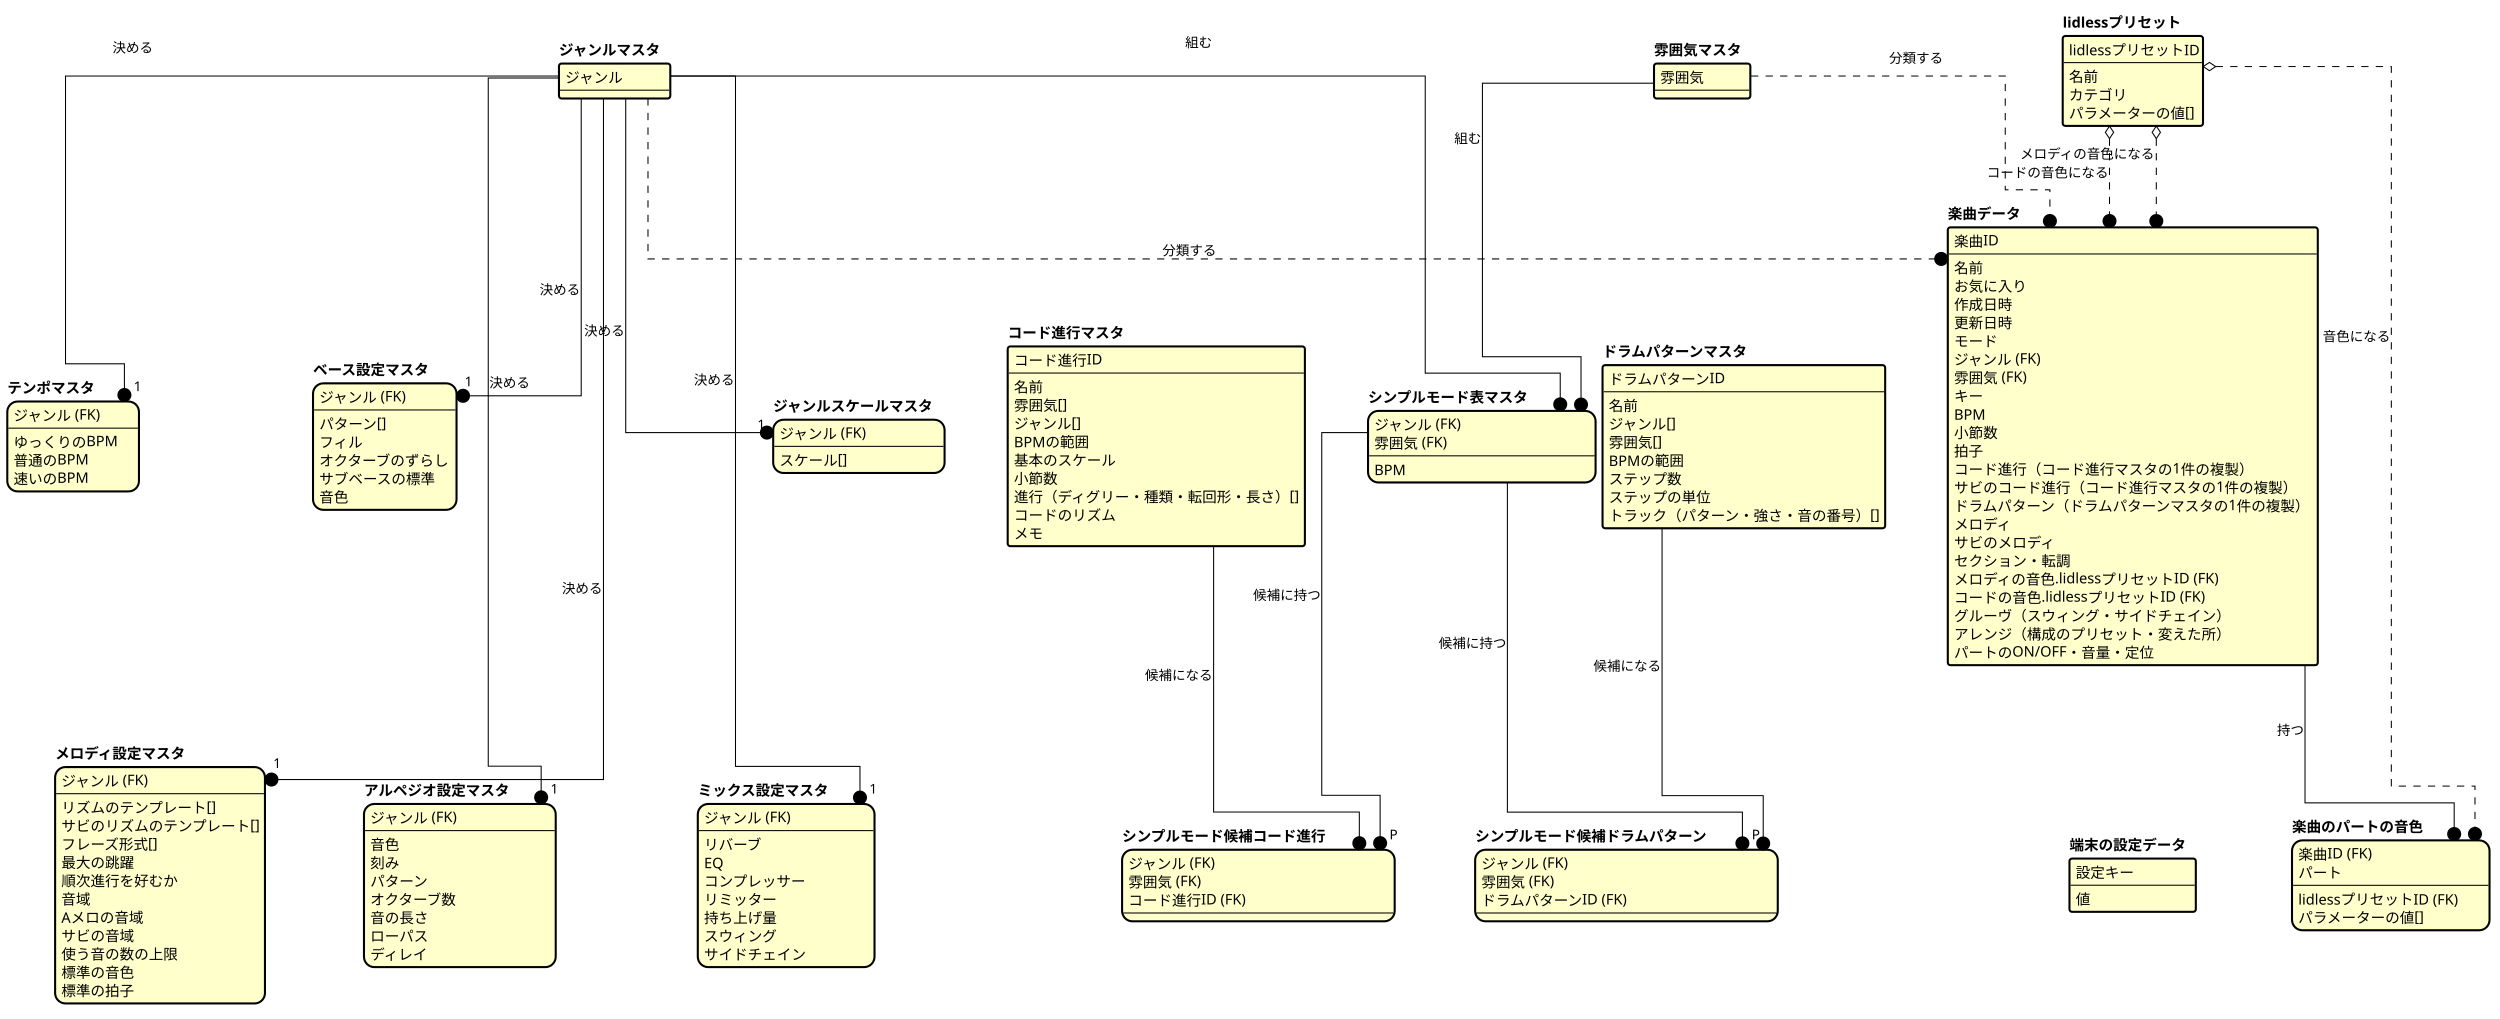
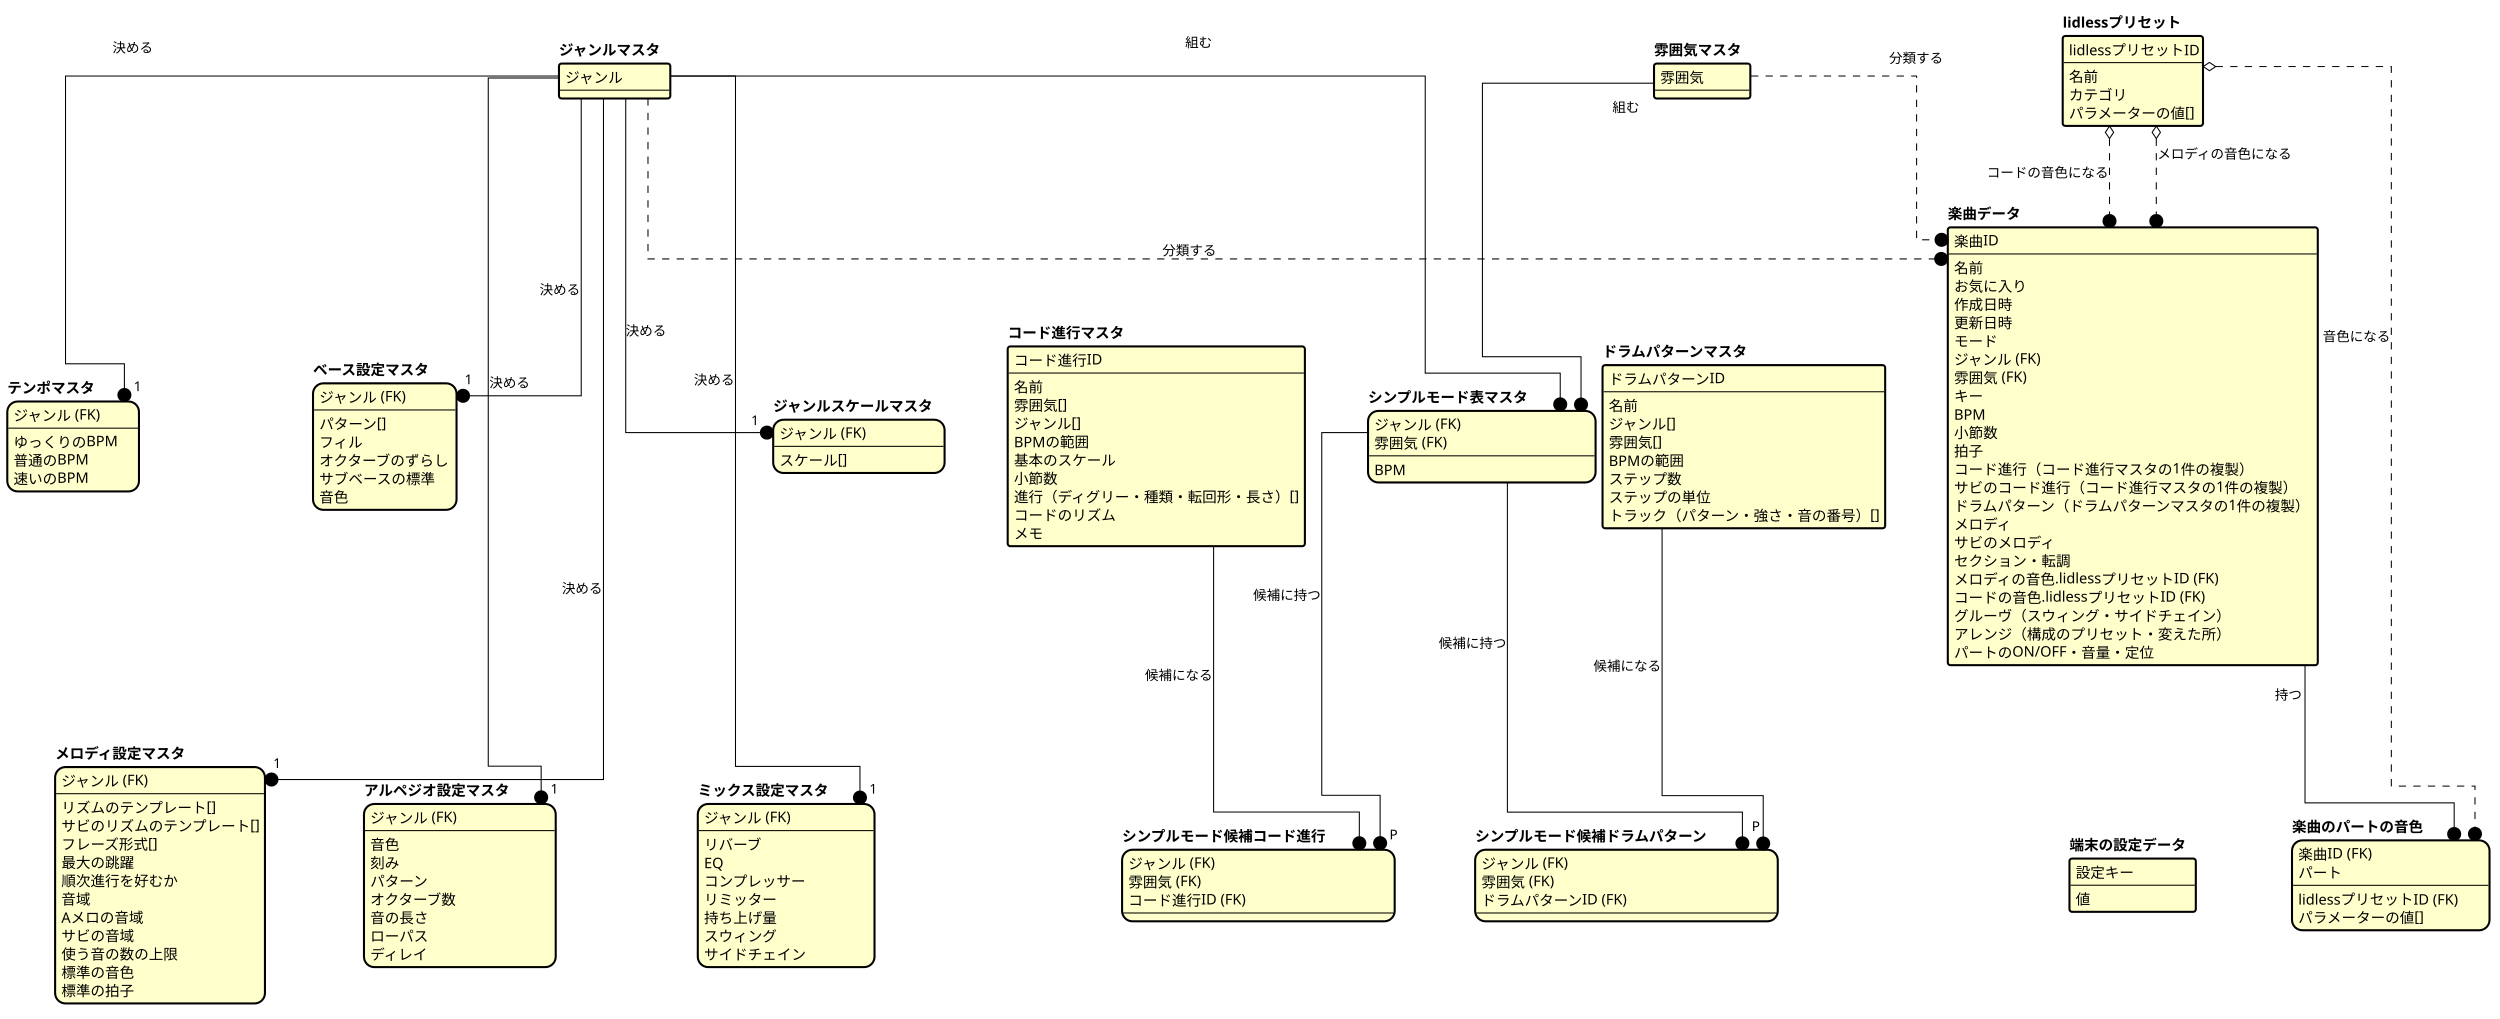
<svg xmlns="http://www.w3.org/2000/svg" version="1.1" data-diagram-type="CLASS" style="width:2404px;height:979px;background:#FFFFFF;" width="2404px" height="979px" viewBox="0 0 2404 979" zoomAndPan="magnify" preserveAspectRatio="none" contentStyleType="text/css">
  <defs />
  <g font-family="sans-serif" lengthAdjust="spacing">
    <g class="entity" data-qualified-name="T14" id="ent0001" data-source-line="8">
      <rect x="537.5" y="61.109" width="107.063" height="33.610" fill="#FFC" style="stroke:#000;stroke-width:2;" rx="2.5" ry="2.5" />
      <text x="537.500" y="53.033" fill="#000" font-size="14" textLength="101.063" font-weight="700">ジャンルマスタ</text>
      <text x="543.5" y="79.643" fill="#000" font-size="14" textLength="56">ジャンル</text>
      <line x1="538.5" y1="86.719" x2="643.563" y2="86.719" style="stroke:#000;stroke-width:1;" />
    </g>
    <g class="entity" data-qualified-name="T15" id="ent0002" data-source-line="12">
      <rect x="1590.5" y="61.109" width="92.625" height="33.610" fill="#FFC" style="stroke:#000;stroke-width:2;" rx="2.5" ry="2.5" />
      <text x="1590.500" y="53.033" fill="#000" font-size="14" textLength="86.625" font-weight="700">雰囲気マスタ</text>
      <text x="1596.5" y="79.643" fill="#000" font-size="14" textLength="42">雰囲気</text>
      <line x1="1591.5" y1="86.719" x2="1682.125" y2="86.719" style="stroke:#000;stroke-width:1;" />
    </g>
    <g class="entity" data-qualified-name="T04" id="ent0003" data-source-line="19">
      <rect x="7" y="386.109" width="126.625" height="86.438" fill="#FFC" style="stroke:#000;stroke-width:2;" rx="10" ry="10" />
      <text x="7.000" y="378.033" fill="#000" font-size="14" textLength="86.625" font-weight="700">テンポマスタ</text>
      <text x="13" y="404.643" fill="#000" font-size="14" textLength="87.104">ジャンル (FK)</text>
      <line x1="8" y1="411.719" x2="132.625" y2="411.719" style="stroke:#000;stroke-width:1;" />
      <text x="13" y="430.252" fill="#000" font-size="14" textLength="100.338">ゆっくりのBPM</text>
      <text x="13" y="447.861" fill="#000" font-size="14" textLength="72.338">普通のBPM</text>
      <text x="13" y="465.471" fill="#000" font-size="14" textLength="72.338">速いのBPM</text>
    </g>
    <g class="entity" data-qualified-name="T05" id="ent0004" data-source-line="26">
      <rect x="53" y="737.609" width="201.779" height="227.313" fill="#FFC" style="stroke:#000;stroke-width:2;" rx="10" ry="10" />
      <text x="53.000" y="729.533" fill="#000" font-size="14" textLength="129.938" font-weight="700">メロディ設定マスタ</text>
      <text x="59" y="756.143" fill="#000" font-size="14" textLength="87.104">ジャンル (FK)</text>
      <line x1="54" y1="763.219" x2="253.779" y2="763.219" style="stroke:#000;stroke-width:1;" />
      <text x="59" y="781.752" fill="#000" font-size="14" textLength="147.779">リズムのテンプレート[]</text>
      <text x="59" y="799.361" fill="#000" font-size="14" textLength="189.779">サビのリズムのテンプレート[]</text>
      <text x="59" y="816.971" fill="#000" font-size="14" textLength="91.779">フレーズ形式[]</text>
      <text x="59" y="834.58" fill="#000" font-size="14" textLength="70">最大の跳躍</text>
      <text x="59" y="852.189" fill="#000" font-size="14" textLength="112">順次進行を好むか</text>
      <text x="59" y="869.799" fill="#000" font-size="14" textLength="28">音域</text>
      <text x="59" y="887.408" fill="#000" font-size="14" textLength="79.338">Aメロの音域</text>
      <text x="59" y="905.018" fill="#000" font-size="14" textLength="70">サビの音域</text>
      <text x="59" y="922.627" fill="#000" font-size="14" textLength="112">使う音の数の上限</text>
      <text x="59" y="940.236" fill="#000" font-size="14" textLength="70">標準の音色</text>
      <text x="59" y="957.846" fill="#000" font-size="14" textLength="70">標準の拍子</text>
    </g>
    <g class="entity" data-qualified-name="T06" id="ent0005" data-source-line="41">
      <rect x="671" y="773.109" width="169.938" height="156.875" fill="#FFC" style="stroke:#000;stroke-width:2;" rx="10" ry="10" />
      <text x="671.000" y="765.033" fill="#000" font-size="14" textLength="129.938" font-weight="700">ミックス設定マスタ</text>
      <text x="677" y="791.643" fill="#000" font-size="14" textLength="87.104">ジャンル (FK)</text>
      <line x1="672" y1="798.719" x2="839.938" y2="798.719" style="stroke:#000;stroke-width:1;" />
      <text x="677" y="817.252" fill="#000" font-size="14" textLength="56">リバーブ</text>
      <text x="677" y="834.861" fill="#000" font-size="14" textLength="20.228">EQ</text>
      <text x="677" y="852.471" fill="#000" font-size="14" textLength="98">コンプレッサー</text>
      <text x="677" y="870.08" fill="#000" font-size="14" textLength="70">リミッター</text>
      <text x="677" y="887.689" fill="#000" font-size="14" textLength="70">持ち上げ量</text>
      <text x="677" y="905.299" fill="#000" font-size="14" textLength="70">スウィング</text>
      <text x="677" y="922.908" fill="#000" font-size="14" textLength="98">サイドチェイン</text>
    </g>
    <g class="entity" data-qualified-name="T07" id="ent0006" data-source-line="52">
      <rect x="301" y="368.609" width="138.000" height="121.657" fill="#FFC" style="stroke:#000;stroke-width:2;" rx="10" ry="10" />
      <text x="301.000" y="360.533" fill="#000" font-size="14" textLength="115.5" font-weight="700">ベース設定マスタ</text>
      <text x="307" y="387.143" fill="#000" font-size="14" textLength="87.104">ジャンル (FK)</text>
      <line x1="302" y1="394.219" x2="438.000" y2="394.219" style="stroke:#000;stroke-width:1;" />
      <text x="307" y="412.752" fill="#000" font-size="14" textLength="63.779">パターン[]</text>
      <text x="307" y="430.361" fill="#000" font-size="14" textLength="42">フィル</text>
      <text x="307" y="447.971" fill="#000" font-size="14" textLength="126">オクターブのずらし</text>
      <text x="307" y="465.58" fill="#000" font-size="14" textLength="112">サブベースの標準</text>
      <text x="307" y="483.189" fill="#000" font-size="14" textLength="28">音色</text>
    </g>
    <g class="entity" data-qualified-name="T08" id="ent0007" data-source-line="61">
      <rect x="350" y="773.109" width="184.375" height="156.875" fill="#FFC" style="stroke:#000;stroke-width:2;" rx="10" ry="10" />
      <text x="350.000" y="765.033" fill="#000" font-size="14" textLength="144.375" font-weight="700">アルペジオ設定マスタ</text>
      <text x="356" y="791.643" fill="#000" font-size="14" textLength="87.104">ジャンル (FK)</text>
      <line x1="351" y1="798.719" x2="533.375" y2="798.719" style="stroke:#000;stroke-width:1;" />
      <text x="356" y="817.252" fill="#000" font-size="14" textLength="28">音色</text>
      <text x="356" y="834.861" fill="#000" font-size="14" textLength="28">刻み</text>
      <text x="356" y="852.471" fill="#000" font-size="14" textLength="56">パターン</text>
      <text x="356" y="870.08" fill="#000" font-size="14" textLength="84">オクターブ数</text>
      <text x="356" y="887.689" fill="#000" font-size="14" textLength="56">音の長さ</text>
      <text x="356" y="905.299" fill="#000" font-size="14" textLength="56">ローパス</text>
      <text x="356" y="922.908" fill="#000" font-size="14" textLength="56">ディレイ</text>
    </g>
    <g class="entity" data-qualified-name="T12" id="ent0008" data-source-line="72">
      <rect x="743.5" y="403.609" width="164.813" height="51.219" fill="#FFC" style="stroke:#000;stroke-width:2;" rx="10" ry="10" />
      <text x="743.500" y="395.533" fill="#000" font-size="14" textLength="158.813" font-weight="700">ジャンルスケールマスタ</text>
      <text x="749.5" y="422.143" fill="#000" font-size="14" textLength="87.104">ジャンル (FK)</text>
      <line x1="744.5" y1="429.219" x2="907.313" y2="429.219" style="stroke:#000;stroke-width:1;" />
      <text x="749.5" y="447.752" fill="#000" font-size="14" textLength="63.779">スケール[]</text>
    </g>
    <g class="entity" data-qualified-name="T03" id="ent0009" data-source-line="80">
      <rect x="1315.5" y="395.109" width="218.813" height="68.829" fill="#FFC" style="stroke:#000;stroke-width:2;" rx="10" ry="10" />
      <text x="1315.500" y="387.033" fill="#000" font-size="14" textLength="158.813" font-weight="700">シンプルモード表マスタ</text>
      <text x="1321.5" y="413.643" fill="#000" font-size="14" textLength="87.104">ジャンル (FK)</text>
      <text x="1321.5" y="431.252" fill="#000" font-size="14" textLength="73.104">雰囲気 (FK)</text>
      <line x1="1316.5" y1="438.328" x2="1533.313" y2="438.328" style="stroke:#000;stroke-width:1;" />
      <text x="1321.5" y="456.861" fill="#000" font-size="14" textLength="30.338">BPM</text>
    </g>
    <g class="entity" data-qualified-name="T16" id="ent0010" data-source-line="86">
      <rect x="1079" y="817.109" width="262.125" height="68.829" fill="#FFC" style="stroke:#000;stroke-width:2;" rx="10" ry="10" />
      <text x="1079.000" y="809.033" fill="#000" font-size="14" textLength="202.125" font-weight="700">シンプルモード候補コード進行</text>
      <text x="1085" y="835.643" fill="#000" font-size="14" textLength="87.104">ジャンル (FK)</text>
      <text x="1085" y="853.252" fill="#000" font-size="14" textLength="73.104">雰囲気 (FK)</text>
      <text x="1085" y="870.861" fill="#000" font-size="14" textLength="115.104">コード進行ID (FK)</text>
      <line x1="1080" y1="877.938" x2="1340.125" y2="877.938" style="stroke:#000;stroke-width:1;" />
    </g>
    <g class="entity" data-qualified-name="T17" id="ent0011" data-source-line="92">
      <rect x="1418.5" y="817.109" width="291.000" height="68.829" fill="#FFC" style="stroke:#000;stroke-width:2;" rx="10" ry="10" />
      <text x="1418.500" y="809.033" fill="#000" font-size="14" textLength="231" font-weight="700">シンプルモード候補ドラムパターン</text>
      <text x="1424.5" y="835.643" fill="#000" font-size="14" textLength="87.104">ジャンル (FK)</text>
      <text x="1424.5" y="853.252" fill="#000" font-size="14" textLength="73.104">雰囲気 (FK)</text>
      <text x="1424.5" y="870.861" fill="#000" font-size="14" textLength="143.104">ドラムパターンID (FK)</text>
      <line x1="1419.5" y1="877.938" x2="1708.500" y2="877.938" style="stroke:#000;stroke-width:1;" />
    </g>
    <g class="entity" data-qualified-name="T01" id="ent0012" data-source-line="99">
      <rect x="969" y="333.109" width="285.779" height="192.094" fill="#FFC" style="stroke:#000;stroke-width:2;" rx="2.5" ry="2.5" />
      <text x="969.000" y="325.033" fill="#000" font-size="14" textLength="115.5" font-weight="700">コード進行マスタ</text>
      <text x="975" y="351.643" fill="#000" font-size="14" textLength="84">コード進行ID</text>
      <line x1="970" y1="358.719" x2="1253.779" y2="358.719" style="stroke:#000;stroke-width:1;" />
      <text x="975" y="377.252" fill="#000" font-size="14" textLength="28">名前</text>
      <text x="975" y="394.861" fill="#000" font-size="14" textLength="49.779">雰囲気[]</text>
      <text x="975" y="412.471" fill="#000" font-size="14" textLength="63.779">ジャンル[]</text>
      <text x="975" y="430.08" fill="#000" font-size="14" textLength="72.338">BPMの範囲</text>
      <text x="975" y="447.689" fill="#000" font-size="14" textLength="98">基本のスケール</text>
      <text x="975" y="465.299" fill="#000" font-size="14" textLength="42">小節数</text>
      <text x="975" y="482.908" fill="#000" font-size="14" textLength="273.779">進行（ディグリー・種類・転回形・長さ）[]</text>
      <text x="975" y="500.518" fill="#000" font-size="14" textLength="98">コードのリズム</text>
      <text x="975" y="518.127" fill="#000" font-size="14" textLength="28">メモ</text>
    </g>
    <g class="entity" data-qualified-name="T02" id="ent0013" data-source-line="112">
      <rect x="1541" y="351.109" width="271.779" height="156.875" fill="#FFC" style="stroke:#000;stroke-width:2;" rx="2.5" ry="2.5" />
      <text x="1541.000" y="343.033" fill="#000" font-size="14" textLength="144.375" font-weight="700">ドラムパターンマスタ</text>
      <text x="1547" y="369.643" fill="#000" font-size="14" textLength="112">ドラムパターンID</text>
      <line x1="1542" y1="376.719" x2="1811.779" y2="376.719" style="stroke:#000;stroke-width:1;" />
      <text x="1547" y="395.252" fill="#000" font-size="14" textLength="28">名前</text>
      <text x="1547" y="412.861" fill="#000" font-size="14" textLength="63.779">ジャンル[]</text>
      <text x="1547" y="430.471" fill="#000" font-size="14" textLength="49.779">雰囲気[]</text>
      <text x="1547" y="448.08" fill="#000" font-size="14" textLength="72.338">BPMの範囲</text>
      <text x="1547" y="465.689" fill="#000" font-size="14" textLength="70">ステップ数</text>
      <text x="1547" y="483.299" fill="#000" font-size="14" textLength="98">ステップの単位</text>
      <text x="1547" y="500.908" fill="#000" font-size="14" textLength="259.779">トラック（パターン・強さ・音の番号）[]</text>
    </g>
    <g class="entity" data-qualified-name="T11" id="ent0014" data-source-line="126">
      <rect x="1983.5" y="34.609" width="134.903" height="86.438" fill="#FFC" style="stroke:#000;stroke-width:2;" rx="2.5" ry="2.5" />
      <text x="1983.500" y="26.533" fill="#000" font-size="14" textLength="115.767" font-weight="700">lidlessプリセット</text>
      <text x="1989.5" y="53.143" fill="#000" font-size="14" textLength="122.903">lidlessプリセットID</text>
      <line x1="1984.5" y1="60.219" x2="2117.403" y2="60.219" style="stroke:#000;stroke-width:1;" />
      <text x="1989.5" y="78.752" fill="#000" font-size="14" textLength="28">名前</text>
      <text x="1989.5" y="96.361" fill="#000" font-size="14" textLength="56">カテゴリ</text>
      <text x="1989.5" y="113.971" fill="#000" font-size="14" textLength="119.779">パラメーターの値[]</text>
    </g>
    <g class="entity" data-qualified-name="T09" id="ent0015" data-source-line="133">
      <rect x="1873" y="218.609" width="355.786" height="421.016" fill="#FFC" style="stroke:#000;stroke-width:2;" rx="2.5" ry="2.5" />
      <text x="1873.000" y="210.533" fill="#000" font-size="14" textLength="72.188" font-weight="700">楽曲データ</text>
      <text x="1879" y="237.143" fill="#000" font-size="14" textLength="42">楽曲ID</text>
      <line x1="1874" y1="244.219" x2="2227.786" y2="244.219" style="stroke:#000;stroke-width:1;" />
      <text x="1879" y="262.752" fill="#000" font-size="14" textLength="28">名前</text>
      <text x="1879" y="280.361" fill="#000" font-size="14" textLength="70">お気に入り</text>
      <text x="1879" y="297.971" fill="#000" font-size="14" textLength="56">作成日時</text>
      <text x="1879" y="315.58" fill="#000" font-size="14" textLength="56">更新日時</text>
      <text x="1879" y="333.189" fill="#000" font-size="14" textLength="42">モード</text>
      <text x="1879" y="350.799" fill="#000" font-size="14" textLength="87.104">ジャンル (FK)</text>
      <text x="1879" y="368.408" fill="#000" font-size="14" textLength="73.104">雰囲気 (FK)</text>
      <text x="1879" y="386.018" fill="#000" font-size="14" textLength="28">キー</text>
      <text x="1879" y="403.627" fill="#000" font-size="14" textLength="30.338">BPM</text>
      <text x="1879" y="421.236" fill="#000" font-size="14" textLength="42">小節数</text>
      <text x="1879" y="438.846" fill="#000" font-size="14" textLength="28">拍子</text>
      <text x="1879" y="456.455" fill="#000" font-size="14" textLength="287.786">コード進行（コード進行マスタの1件の複製）</text>
      <text x="1879" y="474.064" fill="#000" font-size="14" textLength="329.786">サビのコード進行（コード進行マスタの1件の複製）</text>
      <text x="1879" y="491.674" fill="#000" font-size="14" textLength="343.786">ドラムパターン（ドラムパターンマスタの1件の複製）</text>
      <text x="1879" y="509.283" fill="#000" font-size="14" textLength="56">メロディ</text>
      <text x="1879" y="526.893" fill="#000" font-size="14" textLength="98">サビのメロディ</text>
      <text x="1879" y="544.502" fill="#000" font-size="14" textLength="112">セクション・転調</text>
      <text x="1879" y="562.111" fill="#000" font-size="14" textLength="255.896">メロディの音色.lidlessプリセットID (FK)</text>
      <text x="1879" y="579.721" fill="#000" font-size="14" textLength="241.896">コードの音色.lidlessプリセットID (FK)</text>
      <text x="1879" y="597.33" fill="#000" font-size="14" textLength="266">グルーヴ（スウィング・サイドチェイン）</text>
      <text x="1879" y="614.939" fill="#000" font-size="14" textLength="266">アレンジ（構成のプリセット・変えた所）</text>
      <text x="1879" y="632.549" fill="#000" font-size="14" textLength="192.883">パートのON/OFF・音量・定位</text>
    </g>
    <g class="entity" data-qualified-name="T18" id="ent0016" data-source-line="159">
      <rect x="2204" y="808.109" width="189.938" height="86.438" fill="#FFC" style="stroke:#000;stroke-width:2;" rx="10" ry="10" />
      <text x="2204.000" y="800.033" fill="#000" font-size="14" textLength="129.938" font-weight="700">楽曲のパートの音色</text>
      <text x="2210" y="826.643" fill="#000" font-size="14" textLength="73.104">楽曲ID (FK)</text>
      <text x="2210" y="844.252" fill="#000" font-size="14" textLength="42">パート</text>
      <line x1="2205" y1="851.328" x2="2392.938" y2="851.328" style="stroke:#000;stroke-width:1;" />
      <text x="2210" y="869.861" fill="#000" font-size="14" textLength="154.007">lidlessプリセットID (FK)</text>
      <text x="2210" y="887.471" fill="#000" font-size="14" textLength="119.779">パラメーターの値[]</text>
    </g>
    <g class="entity" data-qualified-name="T10" id="ent0017" data-source-line="166">
      <rect x="1990" y="825.609" width="121.500" height="51.219" fill="#FFC" style="stroke:#000;stroke-width:2;" rx="2.5" ry="2.5" />
      <text x="1990.000" y="817.533" fill="#000" font-size="14" textLength="115.5" font-weight="700">端末の設定データ</text>
      <text x="1996" y="844.143" fill="#000" font-size="14" textLength="56">設定キー</text>
      <line x1="1991" y1="851.219" x2="2110.500" y2="851.219" style="stroke:#000;stroke-width:1;" />
      <text x="1996" y="869.752" fill="#000" font-size="14">値</text>
    </g>
    <g class="link" data-entity-1="ent0001" data-entity-2="ent0003" id="lnk18" data-source-line="175">
      <path d="M537.470,73.109 C403.230,73.109 63.000,73.109 63.000,73.109 C63.000,73.109 63.000,244.290 63.000,349.829 L63.000,349.829 L119.625,349.829 L119.625,373.829" style="stroke:#000;stroke-width:1;" fill="none" id="T14-to-T04" codeLine="175" />
      <ellipse cx="119.625" cy="379.829" rx="6" ry="6" fill="#000000" style="stroke:#000;stroke-width:1.5;" />
      <text x="108.12" y="50.495" fill="#000" font-size="13" textLength="39">決める</text>
      <text x="128.625" y="376.109" fill="#000" font-size="13">1</text>
    </g>
    <g class="link" data-entity-1="ent0001" data-entity-2="ent0004" id="lnk19" data-source-line="176">
      <path d="M580.300,94.690 C580.300,225.280 580.300,749.609 580.300,749.609 C580.300,749.609 393.090,749.609 267.030,749.609" style="stroke:#000;stroke-width:1;" fill="none" id="T14-to-T05" codeLine="176" />
      <ellipse cx="261.030" cy="749.609" rx="6" ry="6" fill="#000000" style="stroke:#000;stroke-width:1.5;" />
      <text x="540.3" y="570.475" fill="#000" font-size="13" textLength="39">決める</text>
      <text x="262.723" y="738.491" fill="#000" font-size="13">1</text>
    </g>
    <g class="link" data-entity-1="ent0001" data-entity-2="ent0005" id="lnk20" data-source-line="177">
      <path d="M644.700,73.109 C675.160,73.109 707.250,73.109 707.250,73.109 C707.250,73.109 707.250,528.250 707.250,736.959 L707.250,736.959 L826.938,736.959 L826.938,760.959" style="stroke:#000;stroke-width:1;" fill="none" id="T14-to-T06" codeLine="177" />
      <ellipse cx="826.938" cy="766.959" rx="6" ry="6" fill="#000000" style="stroke:#000;stroke-width:1.5;" />
      <text x="667.25" y="369.895" fill="#000" font-size="13" textLength="39">決める</text>
      <text x="835.938" y="763.109" fill="#000" font-size="13">1</text>
    </g>
    <g class="link" data-entity-1="ent0001" data-entity-2="ent0006" id="lnk21" data-source-line="178">
      <path d="M558.900,94.740 C558.900,170.290 558.900,380.609 558.900,380.609 C558.900,380.609 505.180,380.609 451.270,380.609" style="stroke:#000;stroke-width:1;" fill="none" id="T14-to-T07" codeLine="178" />
      <ellipse cx="445.270" cy="380.609" rx="6" ry="6" fill="#000000" style="stroke:#000;stroke-width:1.5;" />
      <text x="518.9" y="283.175" fill="#000" font-size="13" textLength="39">決める</text>
-       <text x="446.786" y="371.457" fill="#000" font-size="13">1</text>
+       <text x="446.786" y="369.457" fill="#000" font-size="13">1</text>
    </g>
    <g class="link" data-entity-1="ent0001" data-entity-2="ent0007" id="lnk22" data-source-line="179">
      <path d="M537.350,75.000 C504.810,75.000 469.500,75.000 469.500,75.000 C469.500,75.000 469.500,530.140 469.500,736.759 L469.500,736.759 L520.375,736.759 L520.375,760.759" style="stroke:#000;stroke-width:1;" fill="none" id="T14-to-T08" codeLine="179" />
      <ellipse cx="520.375" cy="766.759" rx="6" ry="6" fill="#000000" style="stroke:#000;stroke-width:1.5;" />
      <text x="470.5" y="372.645" fill="#000" font-size="13" textLength="39">決める</text>
      <text x="529.375" y="763.109" fill="#000" font-size="13">1</text>
    </g>
    <g class="link" data-entity-1="ent0001" data-entity-2="ent0008" id="lnk23" data-source-line="180">
      <path d="M601.700,94.620 C601.700,180.260 601.700,416.000 601.700,416.000 C601.700,416.000 667.480,416.000 731.430,416.000" style="stroke:#000;stroke-width:1;" fill="none" id="T14-to-T12" codeLine="180" />
      <ellipse cx="737.43" cy="416" rx="6" ry="6" fill="#000000" style="stroke:#000;stroke-width:1.5;" />
-       <text x="561.7" y="322.675" fill="#000" font-size="13" textLength="39">決める</text>
-       <text x="728.246" y="412.805" fill="#000" font-size="13">1</text>
+       <text x="601.700" y="322.675" fill="#000" font-size="13" textLength="39">決める</text>
+       <text x="722.246" y="408.805" fill="#000" font-size="13">1</text>
    </g>
    <g class="link" data-entity-1="ent0001" data-entity-2="ent0009" id="lnk24" data-source-line="183">
      <path d="M644.580,73.109 C820.690,73.109 1370.500,73.109 1370.500,73.109 C1370.500,73.109 1370.500,255.690 1370.500,358.819 L1370.500,358.819 L1500.313,358.819 L1500.313,382.819" style="stroke:#000;stroke-width:1;" fill="none" id="T14-to-T03" codeLine="183" />
      <ellipse cx="1500.313" cy="388.819" rx="6" ry="6" fill="#000000" style="stroke:#000;stroke-width:1.5;" />
      <text x="1139.64" y="45.495" fill="#000" font-size="13" textLength="26">組む</text>
    </g>
    <g class="link" data-entity-1="ent0002" data-entity-2="ent0009" id="lnk25" data-source-line="184">
      <path d="M1590.320,80.000 C1528.040,80.000 1425.500,80.000 1425.500,80.000 C1425.500,80.000 1425.500,262.660 1425.500,343.039 L1425.500,343.039 L1520.313,343.039 L1520.313,383.039" style="stroke:#000;stroke-width:1;" fill="none" id="T15-to-T03" codeLine="184" />
      <ellipse cx="1520.313" cy="389.039" rx="6" ry="6" fill="#000000" style="stroke:#000;stroke-width:1.5;" />
-       <text x="1398.5" y="137.795" fill="#000" font-size="13" textLength="26">組む</text>
+       <text x="1550.500" y="107.795" fill="#000" font-size="13" textLength="26">組む</text>
    </g>
    <g class="link" data-entity-1="ent0009" data-entity-2="ent0010" id="lnk26" data-source-line="187">
      <path d="M1315.420,416.000 C1291.160,416.000 1271.000,416.000 1271.000,416.000 C1271.000,416.000 1271.000,666.430 1271.000,764.759 L1271.000,764.759 L1327.125,764.759 L1327.125,804.759" style="stroke:#000;stroke-width:1;" fill="none" id="T03-to-T16" codeLine="187" />
      <ellipse cx="1327.125" cy="810.759" rx="6" ry="6" fill="#000000" style="stroke:#000;stroke-width:1.5;" />
      <text x="1205" y="576.865" fill="#000" font-size="13" textLength="65">候補に持つ</text>
      <text x="1336.125" y="807.109" fill="#000" font-size="13">P</text>
    </g>
    <g class="link" data-entity-1="ent0012" data-entity-2="ent0010" id="lnk27" data-source-line="188">
      <path d="M1167.000,525.550 C1167.000,611.020 1167.000,713.410 1167.000,780.849 L1167.000,780.849 L1307.125,780.849 L1307.125,804.849" style="stroke:#000;stroke-width:1;" fill="none" id="T01-to-T16" codeLine="188" />
      <ellipse cx="1307.125" cy="810.849" rx="6" ry="6" fill="#000000" style="stroke:#000;stroke-width:1.5;" />
      <text x="1101" y="653.895" fill="#000" font-size="13" textLength="65">候補になる</text>
    </g>
    <g class="link" data-entity-1="ent0009" data-entity-2="ent0011" id="lnk28" data-source-line="189">
      <path d="M1449.500,463.910 C1449.500,545.200 1449.500,696.200 1449.500,780.939 L1449.500,780.939 L1675.500,780.939 L1675.500,804.939" style="stroke:#000;stroke-width:1;" fill="none" id="T03-to-T17" codeLine="189" />
      <ellipse cx="1675.500" cy="810.939" rx="6" ry="6" fill="#000000" style="stroke:#000;stroke-width:1.5;" />
      <text x="1383.5" y="623.115" fill="#000" font-size="13" textLength="65">候補に持つ</text>
-       <text x="1684.500" y="807.109" fill="#000" font-size="13">P</text>
+       <text x="1684.500" y="799.109" fill="#000" font-size="13">P</text>
    </g>
    <g class="link" data-entity-1="ent0013" data-entity-2="ent0011" id="lnk29" data-source-line="190">
      <path d="M1598.250,507.590 C1598.250,594.410 1598.250,709.110 1598.250,765.089 L1598.250,765.089 L1695.500,765.089 L1695.500,805.089" style="stroke:#000;stroke-width:1;" fill="none" id="T02-to-T17" codeLine="190" />
      <ellipse cx="1695.500" cy="811.089" rx="6" ry="6" fill="#000000" style="stroke:#000;stroke-width:1.5;" />
      <text x="1532.25" y="645.025" fill="#000" font-size="13" textLength="65">候補になる</text>
    </g>
    <g class="link" data-entity-1="ent0001" data-entity-2="ent0015" id="lnk30" data-source-line="193">
      <path d="M623.100,94.550 C623.100,147.090 623.100,249.000 623.100,249.000 C623.100,249.000 1477.730,249.000 1860.680,249.000" style="stroke:#000;stroke-width:1;stroke-dasharray:7,7;" fill="none" id="T14-to-T09" codeLine="193" />
      <ellipse cx="1866.68" cy="249" rx="6" ry="6" fill="#000000" style="stroke:#000;stroke-width:1.5;" />
      <text x="1117.67" y="245.495" fill="#000" font-size="13" textLength="52">分類する</text>
    </g>
    <g class="link" data-entity-1="ent0002" data-entity-2="ent0015" id="lnk31" data-source-line="194">
-       <path d="M1683.790,73.109 C1766.120,73.109 1928.250,73.109 1928.250,73.109 C1928.250,73.109 1928.250,110.010 1928.250,182.509 L1928.250,182.509 L1971.188,182.509 L1971.188,206.509" style="stroke:#000;stroke-width:1;stroke-dasharray:7,7;" fill="none" id="T15-to-T09" codeLine="194" />
-       <ellipse cx="1971.188" cy="212.509" rx="6" ry="6" fill="#000000" style="stroke:#000;stroke-width:1.5;" />
+       <path d="M1683.790,73.109 C1766.120,73.109 1843.000,73.109 1843.000,73.109 C1843.000,73.109 1843.000,110.010 1843.000,230.609 L1861.000,230.609" style="stroke:#000;stroke-width:1;stroke-dasharray:7,7;" fill="none" id="T15-to-T09" codeLine="194" />
+       <ellipse cx="1867.000" cy="230.609" rx="6" ry="6" fill="#000000" style="stroke:#000;stroke-width:1.5;" />
      <text x="1816.47" y="60.495" fill="#000" font-size="13" textLength="52">分類する</text>
    </g>
    <g class="link" data-entity-1="ent0014" data-entity-2="ent0015" id="lnk32" data-source-line="197" data-link-type="aggregation">
      <path d="M2073.500,133.260 C2073.500,153.390 2073.500,153.410 2073.500,206.529" style="stroke:#000;stroke-width:1;stroke-dasharray:7,7;" fill="none" id="T11-T09" codeLine="197" />
      <polygon points="2073.5,121.26,2069.5,127.26,2073.5,133.26,2077.5,127.26,2073.5,121.26" fill="none" style="stroke:#000;stroke-width:1;stroke-linejoin:miter;stroke-miterlimit:10;" />
      <ellipse cx="2073.500" cy="212.529" rx="6" ry="6" fill="#000000" style="stroke:#000;stroke-width:1.5;" />
-       <text x="1942.5" y="152.585" fill="#000" font-size="13" textLength="130">メロディの音色になる</text>
+       <text x="2074.500" y="152.585" fill="#000" font-size="13" textLength="130">メロディの音色になる</text>
    </g>
    <g class="link" data-entity-1="ent0014" data-entity-2="ent0015" id="lnk33" data-source-line="198" data-link-type="aggregation">
      <path d="M2028.500,133.260 C2028.500,153.390 2028.500,153.410 2028.500,206.529" style="stroke:#000;stroke-width:1;stroke-dasharray:7,7;" fill="none" id="T11-T09-1" codeLine="198" />
      <polygon points="2028.5,121.26,2024.5,127.26,2028.5,133.26,2032.5,127.26,2028.5,121.26" fill="none" style="stroke:#000;stroke-width:1;stroke-linejoin:miter;stroke-miterlimit:10;" />
      <ellipse cx="2028.500" cy="212.529" rx="6" ry="6" fill="#000000" style="stroke:#000;stroke-width:1.5;" />
      <text x="1910.5" y="170.585" fill="#000" font-size="13" textLength="117">コードの音色になる</text>
    </g>
    <g class="link" data-entity-1="ent0015" data-entity-2="ent0016" id="lnk34" data-source-line="199">
      <path d="M2216.500,640.090 C2216.500,692.250 2216.500,731.300 2216.500,772.029 L2216.500,772.029 L2359.938,772.029 L2359.938,796.029" style="stroke:#000;stroke-width:1;" fill="none" id="T09-to-T18" codeLine="199" />
      <ellipse cx="2359.938" cy="802.029" rx="6" ry="6" fill="#000000" style="stroke:#000;stroke-width:1.5;" />
-       <text x="2189.5" y="706.745" fill="#000" font-size="13" textLength="26">持つ</text>
+       <text x="2187.500" y="672.745" fill="#000" font-size="13" textLength="26">持つ</text>
    </g>
    <g class="link" data-entity-1="ent0014" data-entity-2="ent0016" id="lnk35" data-source-line="200" data-link-type="aggregation">
      <path d="M2130.580,64.000 C2204.160,64.000 2299.500,64.000 2299.500,64.000 C2299.500,64.000 2299.500,589.360 2299.500,755.919 L2299.500,755.919 L2379.938,755.919 L2379.938,795.919" style="stroke:#000;stroke-width:1;stroke-dasharray:7,7;" fill="none" id="T11-T18" codeLine="200" />
      <polygon points="2118.58,64,2124.58,68,2130.58,64,2124.58,60,2118.58,64" fill="none" style="stroke:#000;stroke-width:1;stroke-linejoin:miter;stroke-miterlimit:10;" />
      <ellipse cx="2379.938" cy="801.919" rx="6" ry="6" fill="#000000" style="stroke:#000;stroke-width:1.5;" />
      <text x="2233.5" y="328.185" fill="#000" font-size="13" textLength="65">音色になる</text>
    </g>
  </g>
</svg>
